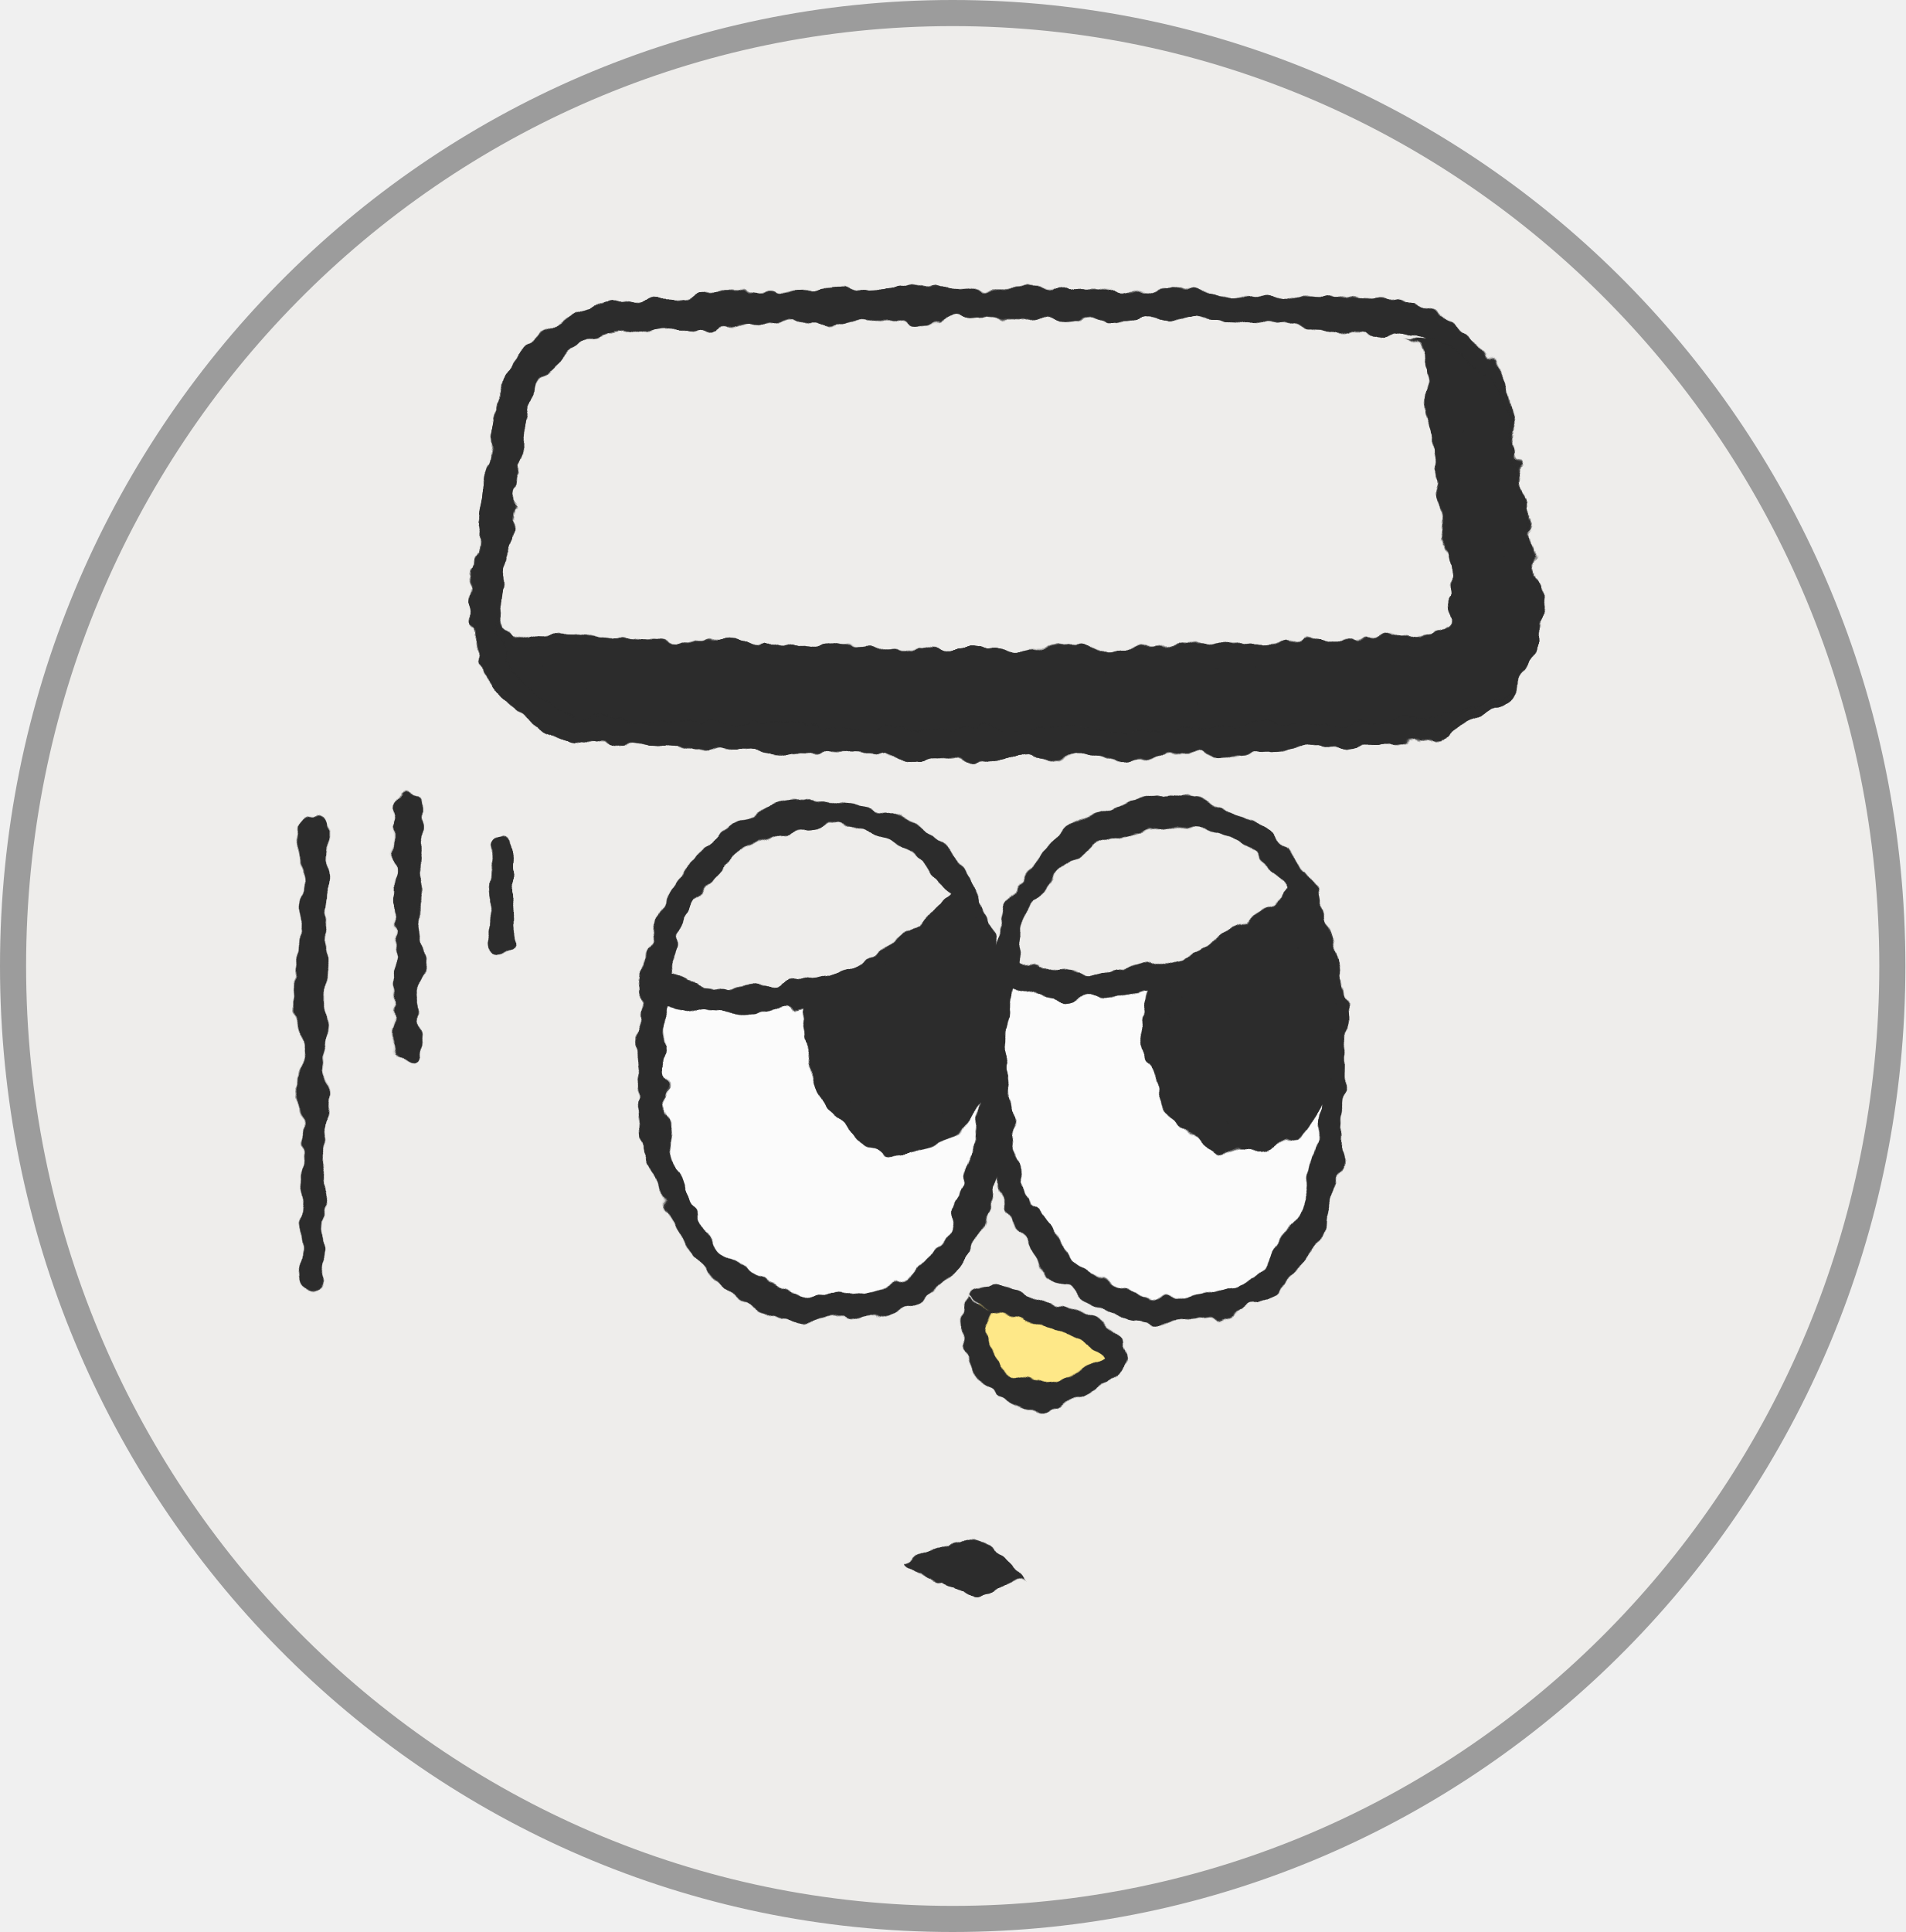
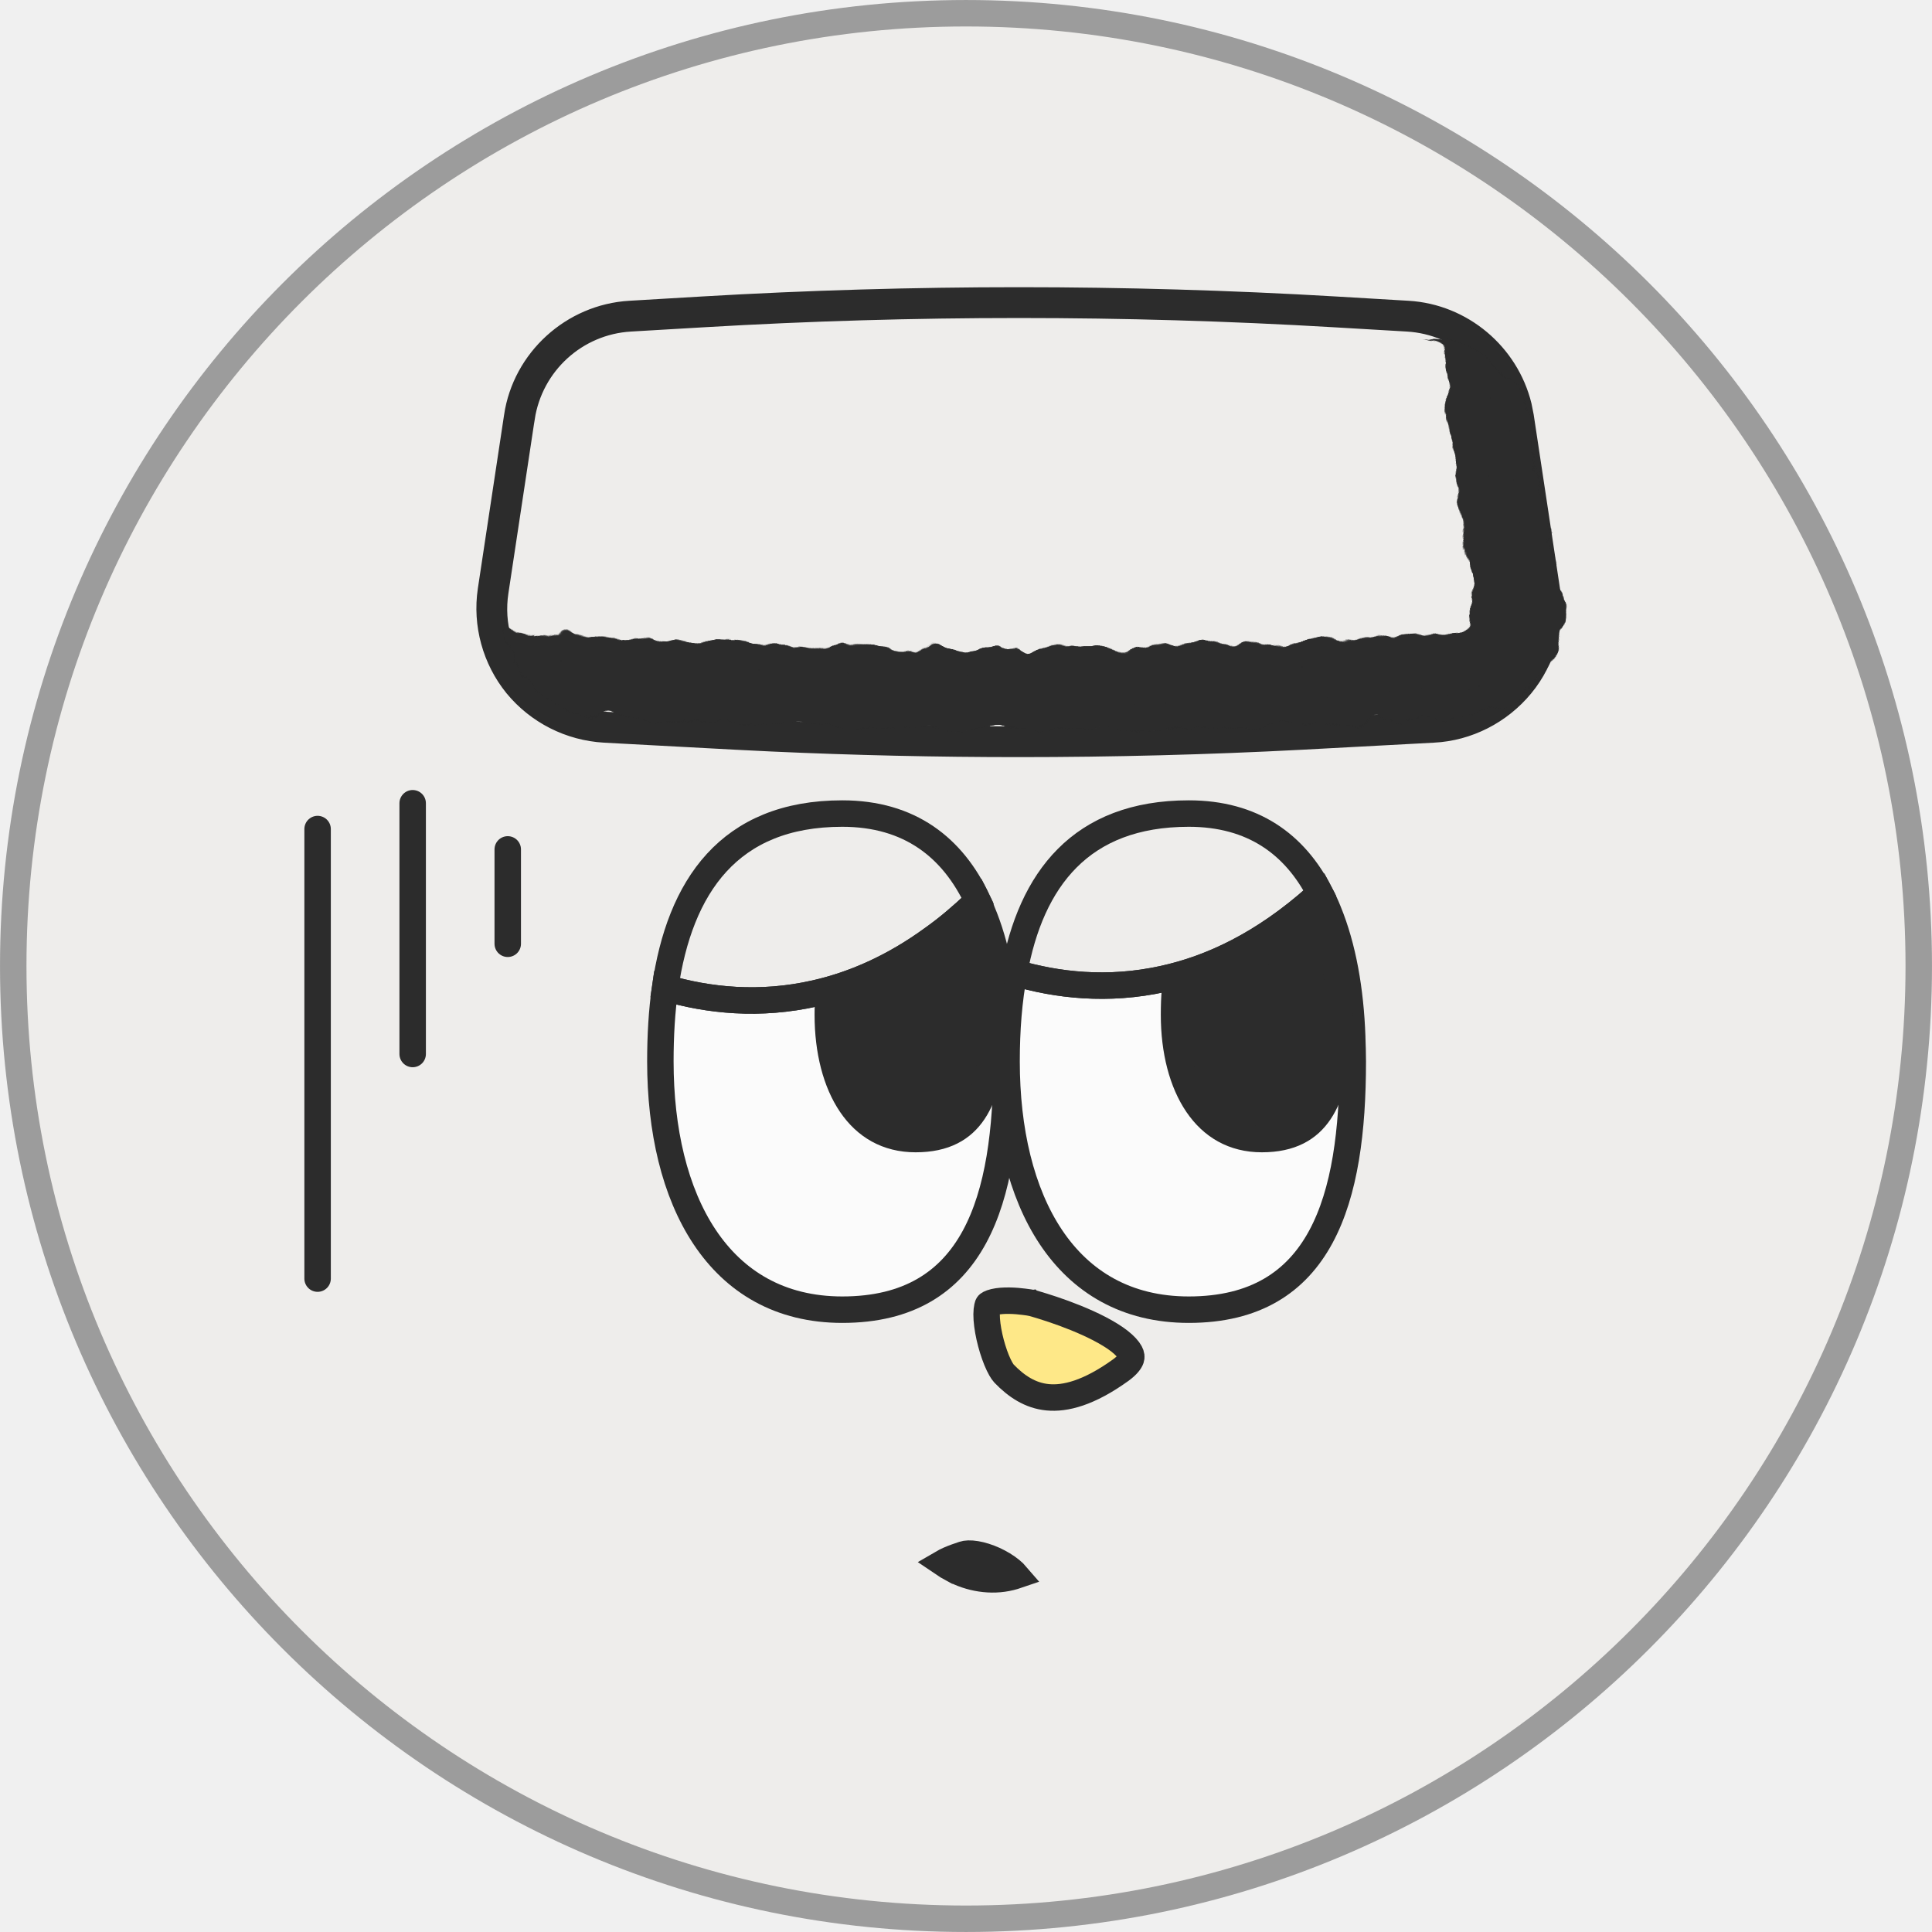
- <svg xmlns="http://www.w3.org/2000/svg" width="73" height="74" viewBox="0 0 73 74" fill="none">
+ <svg xmlns="http://www.w3.org/2000/svg" width="62" height="62" viewBox="0 0 62 62" fill="none">
  <g clip-path="url(#clip0_40000417_6927)">
-     <path d="M36.5 0.5C56.376 0.5 72.5 16.835 72.5 37C72.5 57.165 56.376 73.5 36.5 73.5C16.624 73.5 0.5 57.165 0.5 37C0.5 16.835 16.624 0.5 36.5 0.5Z" fill="#EEEDEB" stroke="#9C9C9C" />
+     <circle cx="31" cy="31" r="30.575" fill="#EEEDEB" stroke="#9C9C9C" stroke-width="0.849" />
+     <path d="M32.39 41.74C32.566 41.742 32.734 41.759 32.86 41.775C32.923 41.783 32.974 41.79 33.009 41.795C33.026 41.798 33.038 41.801 33.047 41.802C33.051 41.803 33.055 41.803 33.057 41.803L33.058 41.804L33.136 41.819C33.164 41.827 33.199 41.837 33.237 41.848C33.372 41.888 33.562 41.945 33.784 42.02C34.231 42.17 34.793 42.385 35.284 42.64C35.529 42.768 35.748 42.901 35.922 43.036C36.099 43.175 36.209 43.299 36.264 43.401C36.312 43.491 36.313 43.551 36.294 43.607C36.27 43.679 36.191 43.805 35.963 43.971C34.937 44.709 34.18 44.894 33.62 44.84C33.063 44.787 32.614 44.489 32.218 44.077C32.164 44.019 32.077 43.878 31.983 43.65C31.894 43.432 31.812 43.169 31.753 42.905C31.694 42.638 31.66 42.384 31.661 42.179C31.662 42.077 31.671 41.997 31.684 41.939C31.694 41.893 31.704 41.872 31.707 41.868C31.714 41.858 31.76 41.816 31.904 41.782C32.04 41.75 32.21 41.737 32.39 41.74Z" fill="#FEE888" stroke="#2C2C2C" stroke-width="0.849" />
+     <path d="M32.302 34.064C32.302 38.467 31.305 42.029 27.03 42.029C23.034 42.029 21.192 38.467 21.192 34.064C21.192 33.24 21.237 32.443 21.345 31.698C22.728 32.106 24.381 32.283 26.168 31.876C27.38 31.601 28.665 31.052 29.958 30.104C30.407 29.785 30.856 29.404 31.314 28.97L31.377 28.908C31.431 29.014 31.476 29.12 31.512 29.236C31.745 29.785 31.925 30.396 32.051 31.052C32.176 31.752 32.257 32.487 32.284 33.258V33.276C32.293 33.532 32.302 33.798 32.302 34.064Z" fill="#FBFBFB" stroke="#2C2C2C" stroke-width="0.849" stroke-miterlimit="10" />
+     <path d="M43.412 34.064C43.412 38.467 42.424 42.029 38.149 42.029C34.143 42.029 32.302 38.467 32.302 34.064C32.302 33.054 32.374 32.097 32.545 31.211C33.919 31.619 35.553 31.805 37.323 31.415C38.886 31.078 40.556 30.281 42.236 28.784C42.28 28.748 42.316 28.704 42.361 28.669C42.46 28.855 42.55 29.05 42.631 29.253C43.098 30.396 43.34 31.77 43.394 33.267V33.293C43.403 33.55 43.412 33.807 43.412 34.064Z" fill="#FBFBFB" stroke="#2C2C2C" stroke-width="0.849" stroke-miterlimit="10" />
+     <path d="M31.376 28.908L31.313 28.97C30.855 29.404 30.406 29.785 29.957 30.104C28.664 31.052 27.38 31.601 26.167 31.876C24.38 32.283 22.727 32.106 21.344 31.698C21.811 28.456 23.392 26.108 27.029 26.108C29.194 26.108 30.577 27.198 31.376 28.908Z" stroke="#2C2C2C" stroke-width="0.849" stroke-miterlimit="10" />
+     <path d="M31.247 29.608C31.465 29.961 31.625 30.398 31.729 30.916L31.774 31.172C31.842 31.608 31.877 32.073 31.877 32.566C31.877 32.796 31.868 33.019 31.859 33.24V33.254C31.807 34.28 31.622 35.111 31.242 35.678C30.885 36.211 30.326 36.554 29.383 36.554C28.466 36.554 27.782 36.139 27.311 35.447C26.83 34.74 26.565 33.728 26.565 32.566C26.565 32.445 26.567 32.326 26.572 32.21C27.748 31.902 28.978 31.347 30.208 30.445C30.556 30.198 30.901 29.918 31.247 29.608Z" fill="#2C2C2C" stroke="#2C2C2C" stroke-width="0.849" />
+     <path d="M42.268 29.474L42.274 29.485L42.281 29.495C42.765 30.195 42.987 31.278 42.987 32.567C42.987 32.796 42.979 33.018 42.97 33.25V33.269C42.913 34.291 42.725 35.12 42.346 35.683C41.988 36.214 41.431 36.554 40.493 36.554C39.581 36.554 38.897 36.14 38.425 35.447C37.942 34.739 37.676 33.728 37.676 32.567C37.676 32.286 37.684 32.015 37.708 31.76C39.16 31.398 40.68 30.654 42.201 29.374C42.224 29.406 42.247 29.44 42.268 29.474Z" fill="#2C2C2C" stroke="#2C2C2C" stroke-width="0.849" />
+     <path d="M42.361 28.669C42.361 28.669 42.281 28.748 42.236 28.784C40.556 30.281 38.886 31.078 37.323 31.415C35.554 31.805 33.919 31.619 32.545 31.211C33.084 28.226 34.682 26.108 38.149 26.108C40.206 26.108 41.553 27.092 42.361 28.669Z" stroke="#2C2C2C" stroke-width="0.849" stroke-miterlimit="10" stroke-linecap="round" />
+     <path d="M32.544 31.211C32.374 31.158 32.212 31.105 32.05 31.061" stroke="#2C2C2C" stroke-width="0.849" stroke-miterlimit="10" stroke-linecap="round" />
+     <path d="M30.916 49.883C30.999 49.855 31.134 49.845 31.321 49.876C31.502 49.906 31.705 49.97 31.904 50.06C32.102 50.151 32.287 50.263 32.433 50.382C32.511 50.444 32.571 50.504 32.618 50.559C32.565 50.577 32.503 50.597 32.431 50.614L32.426 50.615C31.805 50.77 31.122 50.652 30.575 50.353L30.573 50.354C30.459 50.293 30.349 50.227 30.248 50.158C30.301 50.127 30.367 50.093 30.448 50.057C30.589 49.995 30.751 49.937 30.916 49.883Z" fill="#2C2C2C" stroke="#2C2C2C" stroke-width="0.849" />
+     <path d="M32.698 9.641C36.061 9.641 39.474 9.74 42.828 9.937L45.178 10.076C46.886 10.176 48.331 11.405 48.733 13.042L48.799 13.375L49.642 18.951C49.803 20.032 49.507 21.136 48.812 21.98C48.113 22.829 47.083 23.355 45.996 23.409H45.994L41.759 23.636C38.752 23.794 35.705 23.872 32.698 23.872C30.067 23.872 27.405 23.813 24.766 23.692L23.637 23.636L19.404 23.409H19.405C18.303 23.346 17.282 22.828 16.584 21.98C15.897 21.133 15.594 20.028 15.754 18.951L16.597 13.373V13.372C16.865 11.575 18.395 10.183 20.218 10.076L22.569 9.937C25.922 9.74 29.334 9.641 32.698 9.641ZM32.698 9.781C29.328 9.781 25.948 9.879 22.579 10.078L20.228 10.216C18.46 10.317 17.008 11.645 16.74 13.394L16.739 13.395L15.896 18.972C15.56 21.16 17.194 23.154 19.407 23.267V23.268L23.641 23.495H23.642C26.664 23.654 29.676 23.733 32.698 23.733C35.72 23.733 38.742 23.654 41.754 23.495L45.989 23.268L45.988 23.267C48.201 23.155 49.835 21.161 49.499 18.973H49.501L48.657 13.397H48.658C48.4 11.643 46.934 10.316 45.167 10.216H45.169L42.818 10.078C39.448 9.879 36.068 9.781 32.698 9.781Z" fill="#2C2C2C" stroke="#2C2C2C" stroke-width="0.849" />
    <g filter="url(#filter0_g_40000417_6927)">
-       <path d="M38.136 49.811C38.343 49.814 38.542 49.833 38.69 49.852C38.764 49.862 38.824 49.871 38.864 49.878C38.884 49.881 38.899 49.884 38.909 49.886C38.914 49.886 38.918 49.887 38.92 49.888L38.922 49.888L39.02 49.907C39.053 49.916 39.09 49.928 39.133 49.94C39.291 49.987 39.515 50.057 39.776 50.146C40.302 50.326 40.964 50.581 41.542 50.886C41.831 51.038 42.088 51.197 42.293 51.359C42.502 51.524 42.631 51.673 42.696 51.796C42.754 51.905 42.756 51.98 42.732 52.051C42.71 52.118 42.652 52.22 42.511 52.35L42.339 52.49C41.132 53.37 40.243 53.589 39.586 53.525C38.932 53.461 38.404 53.108 37.938 52.616C37.874 52.547 37.771 52.378 37.659 52.103C37.553 51.842 37.456 51.529 37.387 51.213C37.317 50.894 37.278 50.589 37.278 50.343C37.279 50.221 37.289 50.124 37.305 50.053C37.321 49.98 37.338 49.959 37.334 49.964C37.343 49.952 37.397 49.901 37.565 49.861C37.724 49.823 37.925 49.808 38.136 49.811Z" fill="#FEE888" stroke="#2C2C2C" />
-       <path d="M38.033 40.657C38.033 45.912 36.859 50.163 31.826 50.163C27.12 50.163 24.952 45.912 24.952 40.657C24.952 39.674 25.005 38.722 25.132 37.834C26.76 38.32 28.706 38.532 30.811 38.045C32.238 37.717 33.75 37.062 35.273 35.93C35.802 35.55 36.331 35.095 36.87 34.577L36.944 34.503C37.007 34.63 37.06 34.757 37.102 34.894C37.377 35.55 37.589 36.279 37.737 37.062C37.885 37.897 37.98 38.775 38.012 39.695V39.716C38.022 40.023 38.033 40.34 38.033 40.657Z" fill="#FBFBFB" stroke="#2C2C2C" stroke-miterlimit="10" />
-       <path d="M51.114 40.657C51.114 45.912 49.951 50.163 44.917 50.163C40.201 50.163 38.033 45.912 38.033 40.657C38.033 39.452 38.118 38.31 38.319 37.252C39.937 37.739 41.861 37.961 43.944 37.495C45.784 37.094 47.751 36.142 49.729 34.355C49.782 34.313 49.824 34.26 49.877 34.217C49.993 34.44 50.099 34.672 50.194 34.915C50.744 36.279 51.029 37.918 51.093 39.705V39.737C51.103 40.044 51.114 40.35 51.114 40.657Z" fill="#FBFBFB" stroke="#2C2C2C" stroke-miterlimit="10" />
-       <path d="M36.943 34.503L36.869 34.577C36.33 35.095 35.801 35.55 35.272 35.93C33.75 37.062 32.237 37.717 30.81 38.045C28.706 38.532 26.76 38.32 25.131 37.834C25.681 33.964 27.542 31.162 31.825 31.162C34.374 31.162 36.002 32.462 36.943 34.503Z" stroke="#2C2C2C" stroke-miterlimit="10" />
-       <path d="M36.79 35.334C37.089 35.822 37.293 36.448 37.411 37.2V37.201C37.492 37.723 37.532 38.279 37.532 38.87C37.532 39.144 37.522 39.41 37.512 39.675V39.69C37.45 40.916 37.231 41.911 36.782 42.59C36.36 43.228 35.703 43.636 34.596 43.636C33.519 43.636 32.714 43.142 32.158 42.314C31.59 41.468 31.278 40.258 31.278 38.87C31.278 38.723 31.281 38.58 31.287 38.44C32.673 38.073 34.121 37.408 35.57 36.332L35.569 36.331C35.978 36.036 36.384 35.702 36.79 35.334Z" fill="#2C2C2C" stroke="#2C2C2C" />
-       <path d="M49.765 35.172L49.773 35.185L49.781 35.197C50.352 36.035 50.614 37.33 50.614 38.87C50.614 39.144 50.604 39.41 50.593 39.686V39.709C50.526 40.93 50.305 41.92 49.857 42.595C49.435 43.23 48.779 43.636 47.677 43.636C46.607 43.636 45.801 43.143 45.244 42.314C44.674 41.467 44.36 40.257 44.36 38.87C44.36 38.532 44.37 38.207 44.399 37.901C46.108 37.469 47.898 36.582 49.688 35.055C49.715 35.093 49.741 35.132 49.765 35.172Z" fill="#2C2C2C" stroke="#2C2C2C" />
-       <path d="M49.877 34.217C49.877 34.217 49.782 34.313 49.729 34.355C47.751 36.142 45.785 37.093 43.945 37.495C41.861 37.961 39.937 37.739 38.319 37.252C38.953 33.689 40.836 31.162 44.917 31.162C47.339 31.162 48.925 32.335 49.877 34.217Z" stroke="#2C2C2C" stroke-miterlimit="10" stroke-linecap="round" />
-       <path d="M38.318 37.252C38.117 37.189 37.927 37.125 37.737 37.072" stroke="#2C2C2C" stroke-miterlimit="10" stroke-linecap="round" />
+       <path d="M45.999 10.902C47.619 10.99 48.952 12.155 49.198 13.692L50.07 19.223C50.377 21.142 48.87 22.894 46.84 22.992L42.451 23.217C36.236 23.54 30.002 23.54 23.777 23.217L19.398 22.992C17.532 22.904 16.137 21.436 16.137 19.722C16.137 19.889 16.219 20.026 16.291 20.104C16.383 20.212 16.547 20.329 16.824 20.339L21.634 20.564C24.977 20.711 28.371 20.789 31.724 20.789C35.078 20.789 38.472 20.711 41.815 20.564L46.624 20.339C46.891 20.32 47.055 20.202 47.158 20.104C47.25 20.006 47.352 19.84 47.301 19.615L46.347 11.43C46.296 11.137 46.009 10.912 45.671 10.892H45.989L45.999 10.902Z" fill="#2C2C2C" />
+       <path d="M46.78 11.477C47.744 11.792 48.485 12.558 48.728 13.514L48.779 13.759L49.651 19.289V19.29C49.915 20.937 48.62 22.481 46.819 22.568H46.818L42.429 22.793H42.428C36.229 23.116 30.009 23.116 23.799 22.793H23.798L19.42 22.568H19.419C18.172 22.509 17.18 21.758 16.768 20.759C16.78 20.76 16.792 20.762 16.804 20.762V20.763L21.614 20.989H21.615C24.964 21.136 28.364 21.214 31.724 21.214C35.084 21.214 38.485 21.136 41.834 20.989H41.834L46.644 20.763H46.656C47.048 20.734 47.3 20.555 47.451 20.412L47.466 20.396C47.606 20.248 47.792 19.959 47.721 19.566H47.723L46.78 11.477Z" stroke="#2C2C2C" stroke-width="0.849" />
    </g>
-     <g filter="url(#filter1_g_40000417_6927)">
-       <path d="M35.76 60.544C36.5 60.953 37.432 61.123 38.3 60.903C38.76 60.794 39.117 60.604 38.964 60.284C38.607 59.535 37.049 58.787 36.245 59.056C35.441 59.326 34.522 59.725 35.287 60.254C35.441 60.364 35.607 60.464 35.773 60.554L35.76 60.544Z" fill="#2C2C2C" />
-       <path d="M36.403 59.53C36.499 59.498 36.658 59.486 36.877 59.523C37.09 59.558 37.329 59.634 37.562 59.742C37.951 59.922 38.25 60.152 38.411 60.348C38.348 60.371 38.272 60.396 38.184 60.417L38.178 60.419C37.448 60.604 36.646 60.462 36.002 60.106L36 60.108C35.861 60.033 35.729 59.951 35.607 59.866C35.67 59.828 35.752 59.784 35.852 59.739C36.018 59.665 36.209 59.596 36.403 59.53Z" stroke="#2C2C2C" />
-     </g>
-     <g filter="url(#filter2_g_40000417_6927)">
-       <path d="M38.499 12.18C42.458 12.18 46.428 12.298 50.386 12.534L53.153 12.7C54.998 12.806 56.527 14.21 56.796 16.064L57.788 22.721C58.138 25.034 56.434 27.147 54.122 27.265L49.136 27.536C45.599 27.725 42.049 27.82 38.499 27.82C34.95 27.82 31.412 27.725 27.863 27.536L22.877 27.265C20.565 27.147 18.861 25.034 19.211 22.721L20.203 16.064C20.484 14.21 22.002 12.806 23.846 12.7L26.613 12.534C30.572 12.298 34.541 12.18 38.499 12.18ZM38.499 11C34.53 11 30.502 11.118 26.544 11.354L23.776 11.519C21.394 11.661 19.398 13.502 19.048 15.887L18.055 22.544C17.845 23.972 18.242 25.435 19.141 26.557C20.052 27.678 21.383 28.363 22.819 28.445L27.805 28.717C31.354 28.906 34.95 29 38.499 29C42.049 29 45.645 28.906 49.195 28.717L54.18 28.445C55.605 28.374 56.947 27.678 57.858 26.557C58.769 25.435 59.154 23.972 58.944 22.544L57.952 15.887C57.59 13.502 55.605 11.661 53.223 11.519L50.456 11.354C46.498 11.118 42.469 11 38.499 11Z" fill="#2C2C2C" />
-       <path d="M38.5 11.5C42.46 11.5 46.478 11.618 50.426 11.854L53.193 12.019C55.267 12.142 57.017 13.703 57.422 15.761L57.457 15.962L58.449 22.617C58.639 23.911 58.289 25.232 57.47 26.241C56.646 27.256 55.433 27.883 54.155 27.946H54.153L49.167 28.218C45.627 28.406 42.04 28.5 38.5 28.5C34.959 28.5 31.372 28.406 27.831 28.218H27.832L22.847 27.946H22.848C21.634 27.877 20.502 27.33 19.688 26.427L19.529 26.241C18.719 25.229 18.36 23.907 18.55 22.617L19.542 15.96V15.959C19.858 13.806 21.663 12.146 23.806 12.019L26.573 11.854C30.521 11.618 34.54 11.5 38.5 11.5ZM38.5 11.681C34.532 11.681 30.552 11.799 26.584 12.035L23.816 12.2C21.73 12.321 20.024 13.909 19.709 15.989V15.99L18.717 22.645C18.323 25.245 20.238 27.629 22.85 27.764V27.765L27.836 28.036C31.394 28.226 34.942 28.319 38.5 28.319C41.613 28.319 44.727 28.247 47.832 28.102L49.163 28.036L54.148 27.764C56.761 27.63 58.676 25.245 58.282 22.645L57.29 15.99C56.987 13.905 55.265 12.32 53.182 12.2H53.183L50.415 12.035C46.447 11.799 42.468 11.681 38.5 11.681Z" stroke="#2C2C2C" />
-     </g>
-     <g filter="url(#filter3_g_40000417_6927)">
-       <path d="M54.16 13.012C56.067 13.117 57.637 14.507 57.927 16.342L58.953 22.944C59.315 25.234 57.54 27.325 55.15 27.442L49.982 27.711C42.665 28.096 35.324 28.096 27.995 27.711L22.84 27.442C20.642 27.337 19 25.584 19 23.539C19 23.738 19.097 23.902 19.181 23.995C19.29 24.124 19.483 24.264 19.809 24.276L25.472 24.544C29.408 24.72 33.404 24.813 37.352 24.813C41.301 24.813 45.297 24.72 49.233 24.544L54.896 24.276C55.21 24.252 55.403 24.112 55.524 23.995C55.633 23.878 55.753 23.68 55.693 23.411L54.57 13.643C54.51 13.292 54.172 13.023 53.773 13H54.148L54.16 13.012Z" fill="#2C2C2C" />
-       <path d="M55.078 13.691C56.211 14.067 57.085 14.981 57.373 16.126L57.433 16.42L58.459 23.02V23.021C58.772 24.998 57.239 26.839 55.125 26.942H55.124L49.956 27.212C42.657 27.597 35.333 27.597 28.021 27.212L22.865 26.942H22.863C21.395 26.872 20.222 25.972 19.739 24.77C19.754 24.771 19.77 24.774 19.785 24.774V24.775L25.448 25.044H25.449C29.392 25.22 33.397 25.314 37.352 25.314C41.309 25.314 45.313 25.22 49.256 25.044H49.257L54.92 24.775L54.934 24.774C55.398 24.74 55.696 24.525 55.872 24.355L55.881 24.346L55.89 24.336C56.054 24.159 56.271 23.818 56.188 23.354H56.19L55.078 13.691Z" stroke="#2C2C2C" />
-     </g>
-     <g filter="url(#filter4_g_40000417_6927)">
-       <path d="M12 31.754V48.974" stroke="#2C2C2C" stroke-miterlimit="10" stroke-linecap="round" />
-       <path d="M15.593 30.766V40.37" stroke="#2C2C2C" stroke-miterlimit="10" stroke-linecap="round" />
-       <path d="M19.186 32.533V36.15" stroke="#2C2C2C" stroke-miterlimit="10" stroke-linecap="round" />
-     </g>
+     <path d="M10.192 26.605V41.032" stroke="#2C2C2C" stroke-width="0.849" stroke-miterlimit="10" stroke-linecap="round" />
+     <path d="M13.243 25.777V33.824" stroke="#2C2C2C" stroke-width="0.849" stroke-miterlimit="10" stroke-linecap="round" />
+     <path d="M16.294 27.258V30.287" stroke="#2C2C2C" stroke-width="0.849" stroke-miterlimit="10" stroke-linecap="round" />
  </g>
  <defs>
-     <filter id="filter0_g_40000417_6927" x="24.052" y="30.262" width="27.962" height="24.174" filterUnits="userSpaceOnUse" color-interpolation-filters="sRGB">
+     <filter id="filter0_g_40000417_6927" x="15.797" y="10.552" width="34.652" height="13.247" filterUnits="userSpaceOnUse" color-interpolation-filters="sRGB">
      <feFlood flood-opacity="0" result="BackgroundImageFix" />
      <feBlend mode="normal" in="SourceGraphic" in2="BackgroundImageFix" result="shape" />
-       <feTurbulence type="fractalNoise" baseFrequency="0.667 0.667" numOctaves="3" seed="7043" />
-       <feDisplacementMap in="shape" scale="0.8" xChannelSelector="R" yChannelSelector="G" result="displacedImage" width="100%" height="100%" />
-       <feMerge result="effect1_texture_40000417_6927">
-         <feMergeNode in="displacedImage" />
-       </feMerge>
-     </filter>
-     <filter id="filter1_g_40000417_6927" x="34.6" y="58.6" width="4.8" height="2.8" filterUnits="userSpaceOnUse" color-interpolation-filters="sRGB">
-       <feFlood flood-opacity="0" result="BackgroundImageFix" />
-       <feBlend mode="normal" in="SourceGraphic" in2="BackgroundImageFix" result="shape" />
-       <feTurbulence type="fractalNoise" baseFrequency="0.667 0.667" numOctaves="3" seed="7043" />
-       <feDisplacementMap in="shape" scale="0.8" xChannelSelector="R" yChannelSelector="G" result="displacedImage" width="100%" height="100%" />
-       <feMerge result="effect1_texture_40000417_6927">
-         <feMergeNode in="displacedImage" />
-       </feMerge>
-     </filter>
-     <filter id="filter2_g_40000417_6927" x="17.6" y="10.6" width="41.8" height="18.8" filterUnits="userSpaceOnUse" color-interpolation-filters="sRGB">
-       <feFlood flood-opacity="0" result="BackgroundImageFix" />
-       <feBlend mode="normal" in="SourceGraphic" in2="BackgroundImageFix" result="shape" />
-       <feTurbulence type="fractalNoise" baseFrequency="0.667 0.667" numOctaves="3" seed="7043" />
-       <feDisplacementMap in="shape" scale="0.8" xChannelSelector="R" yChannelSelector="G" result="displacedImage" width="100%" height="100%" />
-       <feMerge result="effect1_texture_40000417_6927">
-         <feMergeNode in="displacedImage" />
-       </feMerge>
-     </filter>
-     <filter id="filter3_g_40000417_6927" x="18.6" y="12.6" width="40.8" height="15.8" filterUnits="userSpaceOnUse" color-interpolation-filters="sRGB">
-       <feFlood flood-opacity="0" result="BackgroundImageFix" />
-       <feBlend mode="normal" in="SourceGraphic" in2="BackgroundImageFix" result="shape" />
-       <feTurbulence type="fractalNoise" baseFrequency="0.667 0.667" numOctaves="3" seed="7043" />
-       <feDisplacementMap in="shape" scale="0.8" xChannelSelector="R" yChannelSelector="G" result="displacedImage" width="100%" height="100%" />
-       <feMerge result="effect1_texture_40000417_6927">
-         <feMergeNode in="displacedImage" />
-       </feMerge>
-     </filter>
-     <filter id="filter4_g_40000417_6927" x="11.1" y="29.866" width="8.986" height="20.008" filterUnits="userSpaceOnUse" color-interpolation-filters="sRGB">
-       <feFlood flood-opacity="0" result="BackgroundImageFix" />
-       <feBlend mode="normal" in="SourceGraphic" in2="BackgroundImageFix" result="shape" />
-       <feTurbulence type="fractalNoise" baseFrequency="0.667 0.667" numOctaves="3" seed="7043" />
-       <feDisplacementMap in="shape" scale="0.8" xChannelSelector="R" yChannelSelector="G" result="displacedImage" width="100%" height="100%" />
+       <feTurbulence type="fractalNoise" baseFrequency="0.785 0.785" numOctaves="3" seed="7043" />
+       <feDisplacementMap in="shape" scale="0.679" xChannelSelector="R" yChannelSelector="G" result="displacedImage" width="100%" height="100%" />
      <feMerge result="effect1_texture_40000417_6927">
        <feMergeNode in="displacedImage" />
      </feMerge>
    </filter>
    <clipPath id="clip0_40000417_6927">
-       <rect width="73" height="74" fill="white" />
+       <rect width="62" height="62" fill="white" />
    </clipPath>
  </defs>
</svg>
